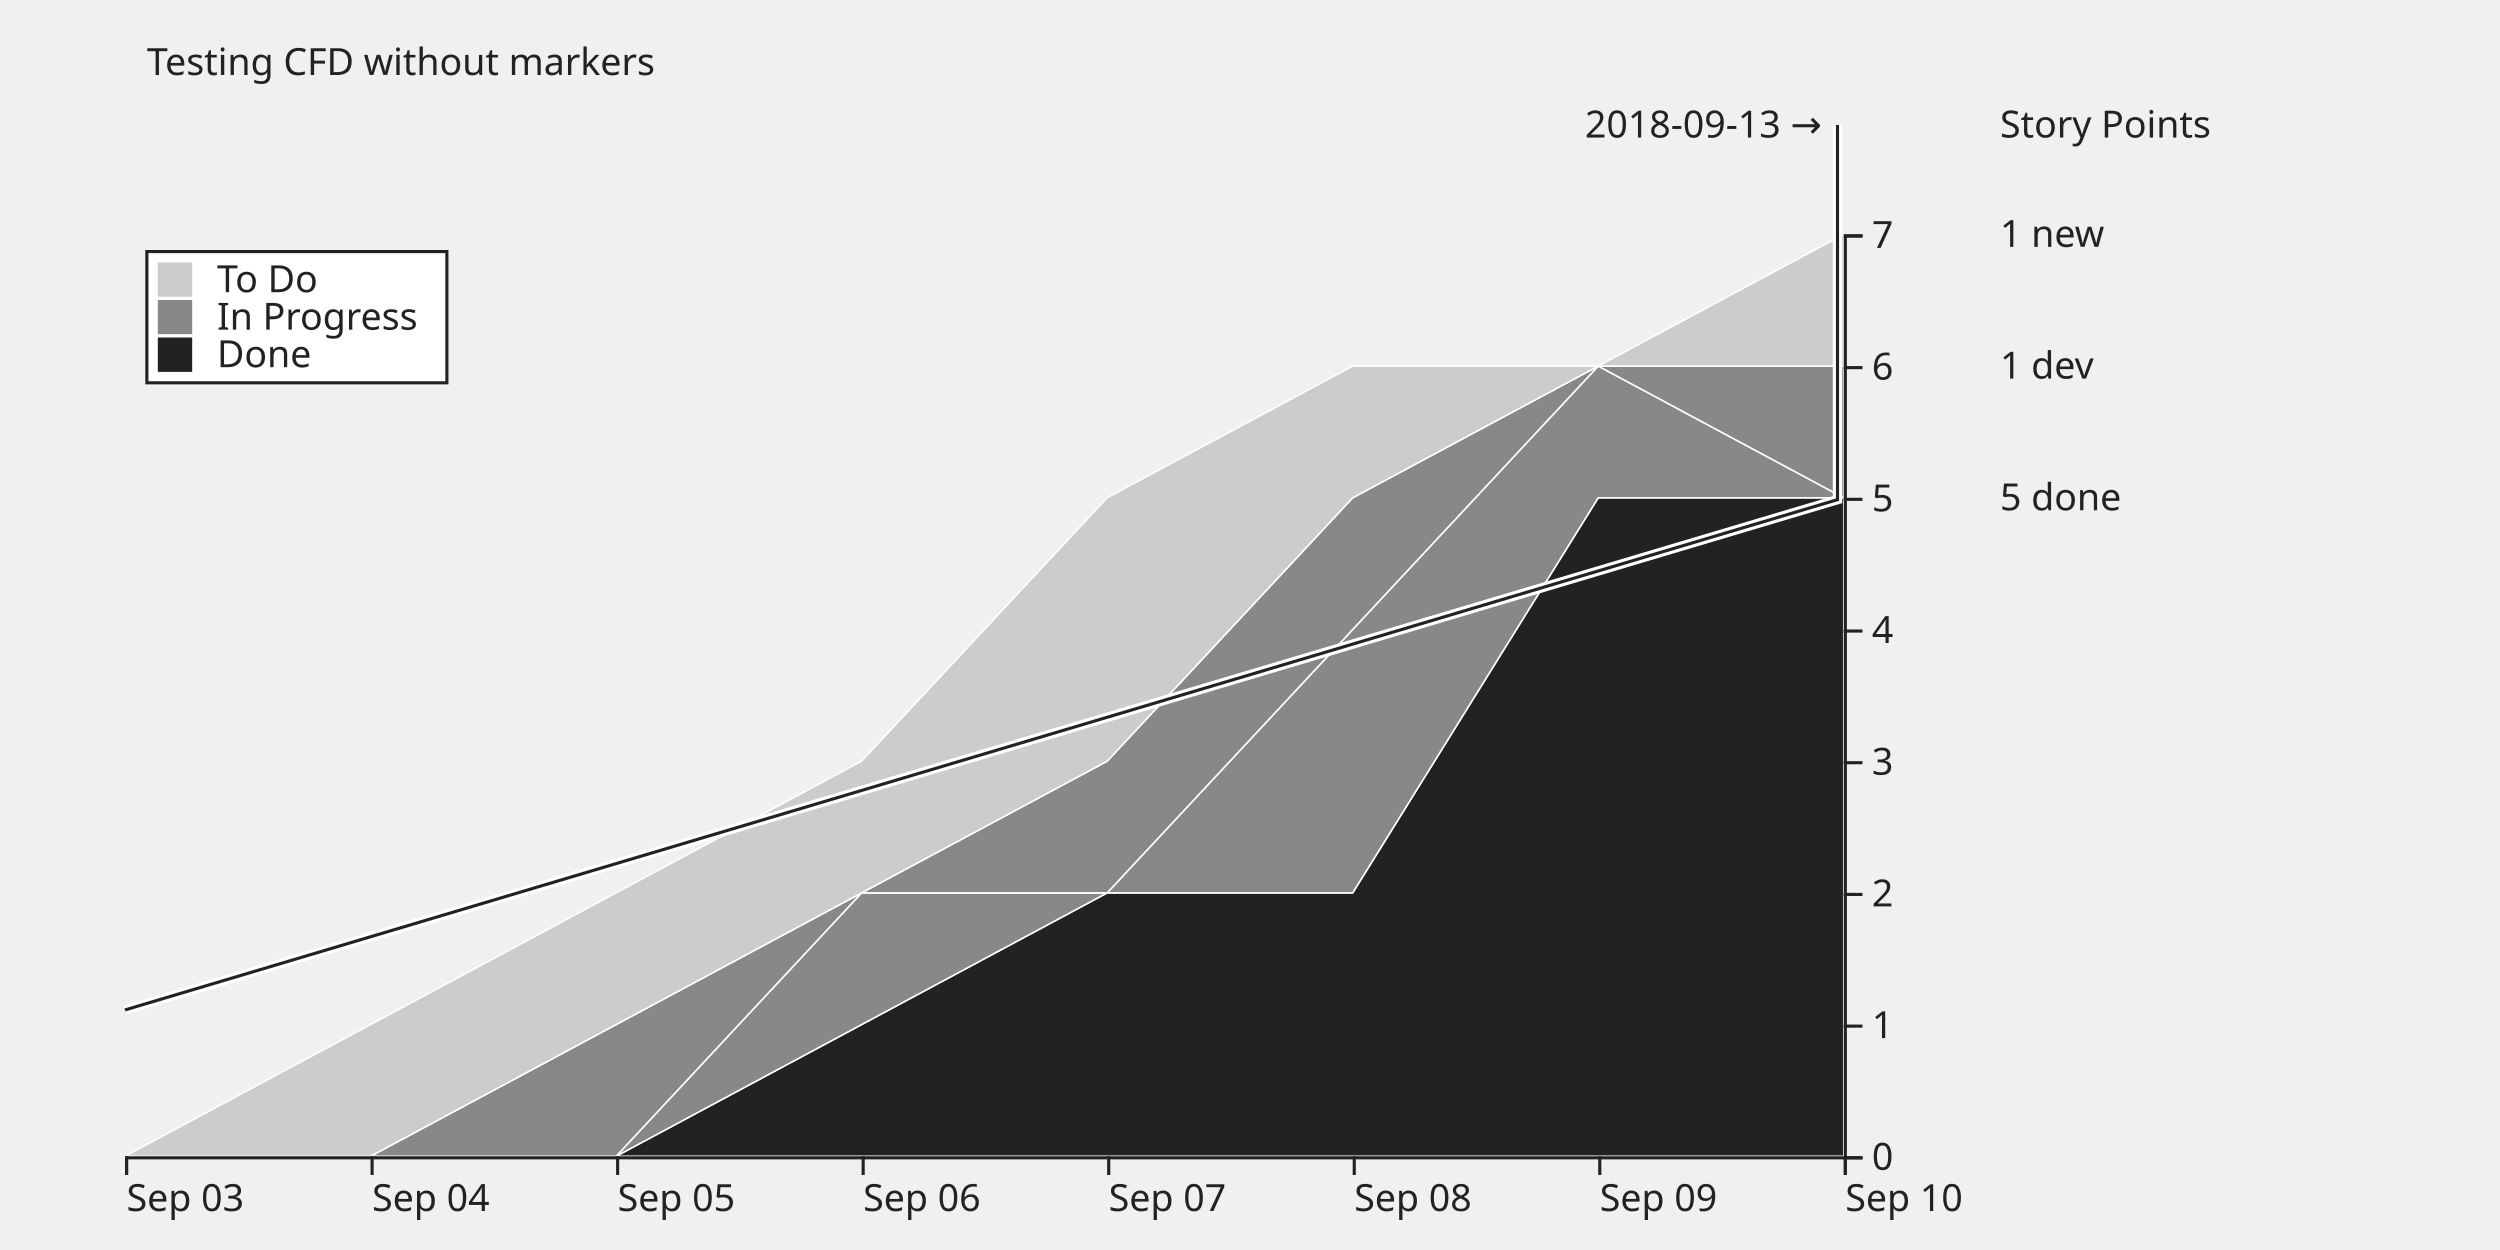
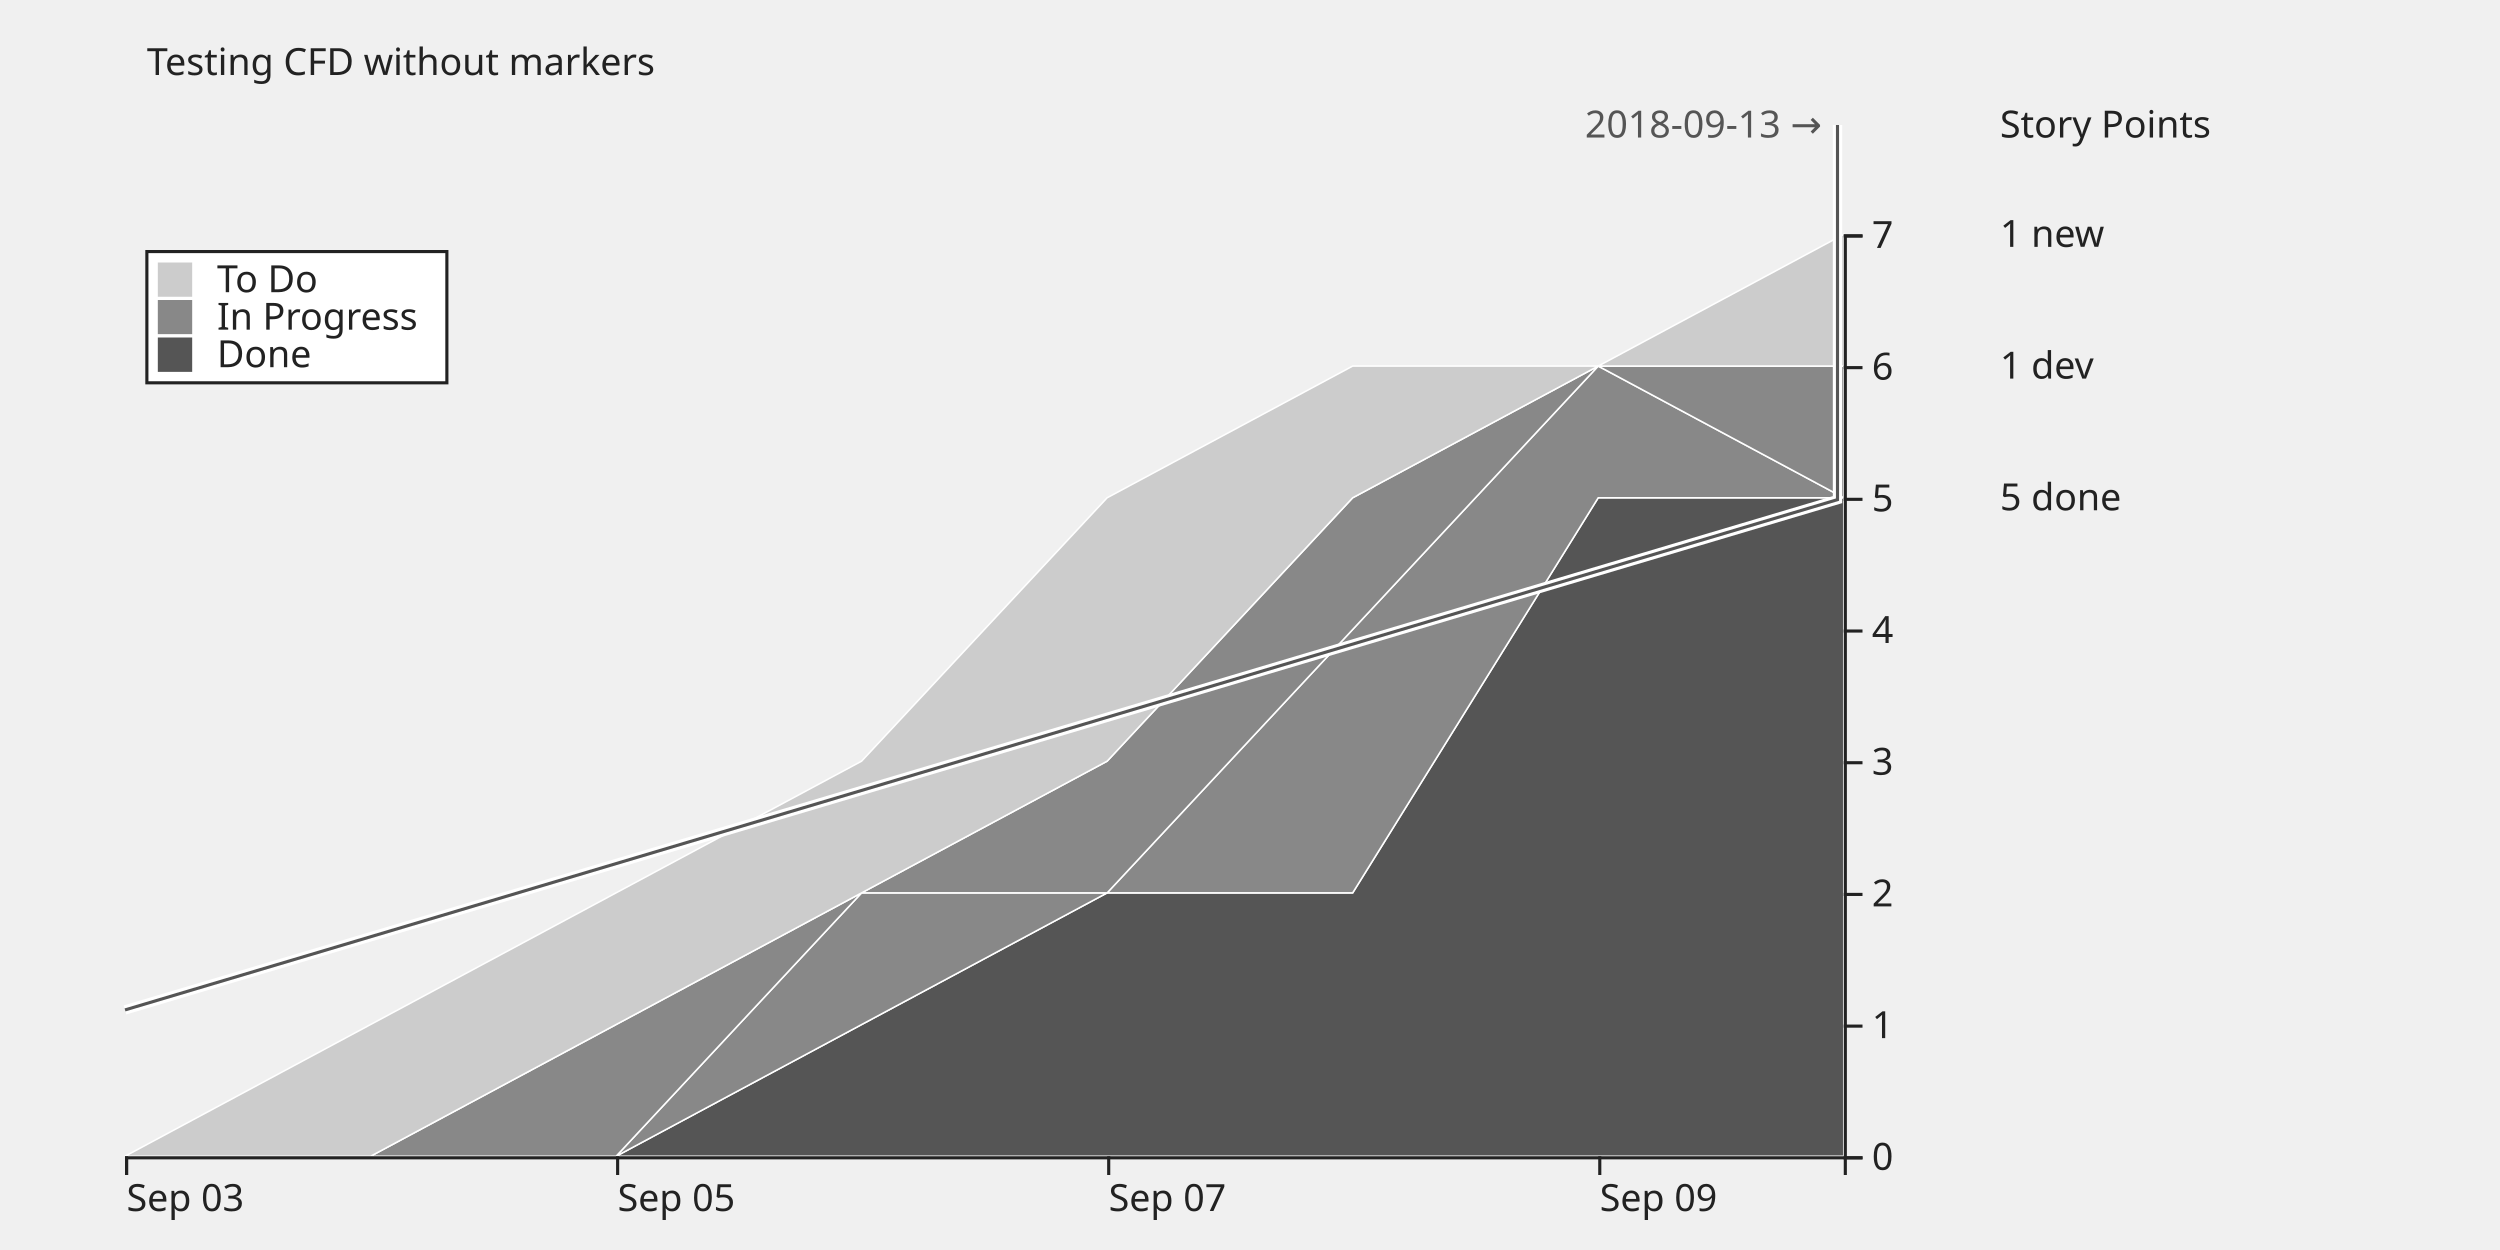
<svg xmlns="http://www.w3.org/2000/svg" width="800" height="400">
  <g transform="translate(40,75)">
    <g class="layer">
-       <path class="area" style="fill: #222; stroke: #fff; stroke-width: .5;" d="M0,295L78.571,295L157.143,295L235.714,252.857L314.286,210.714L392.857,210.714L471.429,84.286L550,84.286L550,295L471.429,295L392.857,295L314.286,295L235.714,295L157.143,295L78.571,295L0,295Z" />
+       <path class="area" style="fill: #555; stroke: #fff; stroke-width: .5;" d="M0,295L78.571,295L157.143,295L235.714,252.857L314.286,210.714L392.857,210.714L471.429,84.286L550,84.286L550,295L471.429,295L392.857,295L314.286,295L235.714,295L157.143,295L78.571,295L0,295Z" />
      <text x="600" y="84.286" dy="4px" font-size="12px" font-family="sans-serif" style="text-anchor: start; fill: #222;">5 done</text>
    </g>
    <g class="layer">
      <path class="area" style="fill: #888; stroke: #fff; stroke-width: .5;" d="M0,295L78.571,295L157.143,295L235.714,210.714L314.286,210.714L392.857,126.429L471.429,42.143L550,84.286L550,84.286L471.429,84.286L392.857,210.714L314.286,210.714L235.714,252.857L157.143,295L78.571,295L0,295Z" />
    </g>
    <g class="layer">
      <path class="area" style="fill: #888; stroke: #fff; stroke-width: .5;" d="M0,295L78.571,295L157.143,252.857L235.714,210.714L314.286,168.571L392.857,84.286L471.429,42.143L550,42.143L550,84.286L471.429,42.143L392.857,126.429L314.286,210.714L235.714,210.714L157.143,295L78.571,295L0,295Z" />
      <text x="600" y="42.143" dy="4px" font-size="12px" font-family="sans-serif" style="text-anchor: start; fill: #222;">1 dev</text>
    </g>
    <g class="layer">
      <path class="area" style="fill: #ccc; stroke: #fff; stroke-width: .5;" d="M0,295L78.571,252.857L157.143,210.714L235.714,168.571L314.286,84.286L392.857,42.143L471.429,42.143L550,0L550,42.143L471.429,42.143L392.857,84.286L314.286,168.571L235.714,210.714L157.143,252.857L78.571,295L0,295Z" />
      <text x="600" y="0" dy="4px" font-size="12px" font-family="sans-serif" style="text-anchor: start; fill: #222;">1 new</text>
    </g>
    <path d="M0,248.175L548,84.882L548,-35" fill="none" style="stroke-width: 3; stroke: #fff;" />
-     <path d="M0,248.175L548,84.882L548,-35" fill="none" style="stroke-width: 1; stroke: #222;" />
-     <text x="543" y="-35" dy="4px" font-size="12" font-family="sans-serif" style="text-anchor: end; fill: #222;">2018-09-13 →</text>
+     <path d="M0,248.175L548,84.882L548,-35" fill="none" style="stroke-width: 1; stroke: #555;" />
+     <text x="543" y="-35" dy="4px" font-size="12" font-family="sans-serif" style="text-anchor: end; fill: #555;">2018-09-13 →</text>
    <g transform="translate(0,295)" fill="none" font-size="10" font-family="sans-serif" text-anchor="middle">
      <path class="domain" stroke="currentColor" d="M0.5,6V0.5H550.5V6" style="stroke: #222;" />
      <g class="tick" opacity="1" transform="translate(0.5,0)">
        <line stroke="currentColor" y2="6" style="stroke: #222;" />
        <text fill="currentColor" y="9" dy="0.71em" style="fill: #222; text-anchor: start;" font-size="12px" font-family="sans-serif">Sep 03</text>
      </g>
-       <g class="tick" opacity="1" transform="translate(79.07143,0)">
-         <line stroke="currentColor" y2="6" style="stroke: #222;" />
-         <text fill="currentColor" y="9" dy="0.71em" style="fill: #222; text-anchor: start;" font-size="12px" font-family="sans-serif">Sep 04</text>
-       </g>
      <g class="tick" opacity="1" transform="translate(157.6429,0)">
        <line stroke="currentColor" y2="6" style="stroke: #222;" />
        <text fill="currentColor" y="9" dy="0.71em" style="fill: #222; text-anchor: start;" font-size="12px" font-family="sans-serif">Sep 05</text>
-       </g>
-       <g class="tick" opacity="1" transform="translate(236.2143,0)">
-         <line stroke="currentColor" y2="6" style="stroke: #222;" />
-         <text fill="currentColor" y="9" dy="0.71em" style="fill: #222; text-anchor: start;" font-size="12px" font-family="sans-serif">Sep 06</text>
      </g>
      <g class="tick" opacity="1" transform="translate(314.7857,0)">
        <line stroke="currentColor" y2="6" style="stroke: #222;" />
        <text fill="currentColor" y="9" dy="0.71em" style="fill: #222; text-anchor: start;" font-size="12px" font-family="sans-serif">Sep 07</text>
      </g>
-       <g class="tick" opacity="1" transform="translate(393.3571,0)">
-         <line stroke="currentColor" y2="6" style="stroke: #222;" />
-         <text fill="currentColor" y="9" dy="0.71em" style="fill: #222; text-anchor: start;" font-size="12px" font-family="sans-serif">Sep 08</text>
-       </g>
      <g class="tick" opacity="1" transform="translate(471.9286,0)">
        <line stroke="currentColor" y2="6" style="stroke: #222;" />
        <text fill="currentColor" y="9" dy="0.71em" style="fill: #222; text-anchor: start;" font-size="12px" font-family="sans-serif">Sep 09</text>
-       </g>
-       <g class="tick" opacity="1" transform="translate(550.5,0)">
-         <line stroke="currentColor" y2="6" style="stroke: #222;" />
-         <text fill="currentColor" y="9" dy="0.71em" style="fill: #222; text-anchor: start;" font-size="12px" font-family="sans-serif">Sep 10</text>
      </g>
    </g>
    <g transform="translate(550 ,0)" fill="none" font-size="10" font-family="sans-serif" text-anchor="start">
      <path class="domain" stroke="currentColor" d="M6,295.5H0.5V0.5H6" style="stroke: #222;" />
      <g class="tick" opacity="1" transform="translate(0,295.5)">
        <line stroke="currentColor" x2="6" style="stroke: #222;" />
        <text fill="currentColor" x="9" dy="0.32em" style="fill: #222;" text-anchor="start" font-size="12px" font-family="sans-serif">0</text>
      </g>
      <g class="tick" opacity="1" transform="translate(0,253.3571)">
        <line stroke="currentColor" x2="6" style="stroke: #222;" />
        <text fill="currentColor" x="9" dy="0.32em" style="fill: #222;" text-anchor="start" font-size="12px" font-family="sans-serif">1</text>
      </g>
      <g class="tick" opacity="1" transform="translate(0,211.2143)">
        <line stroke="currentColor" x2="6" style="stroke: #222;" />
        <text fill="currentColor" x="9" dy="0.32em" style="fill: #222;" text-anchor="start" font-size="12px" font-family="sans-serif">2</text>
      </g>
      <g class="tick" opacity="1" transform="translate(0,169.0714)">
        <line stroke="currentColor" x2="6" style="stroke: #222;" />
        <text fill="currentColor" x="9" dy="0.32em" style="fill: #222;" text-anchor="start" font-size="12px" font-family="sans-serif">3</text>
      </g>
      <g class="tick" opacity="1" transform="translate(0,126.9286)">
        <line stroke="currentColor" x2="6" style="stroke: #222;" />
        <text fill="currentColor" x="9" dy="0.32em" style="fill: #222;" text-anchor="start" font-size="12px" font-family="sans-serif">4</text>
      </g>
      <g class="tick" opacity="1" transform="translate(0,84.78571)">
        <line stroke="currentColor" x2="6" style="stroke: #222;" />
        <text fill="currentColor" x="9" dy="0.32em" style="fill: #222;" text-anchor="start" font-size="12px" font-family="sans-serif">5</text>
      </g>
      <g class="tick" opacity="1" transform="translate(0,42.64286)">
        <line stroke="currentColor" x2="6" style="stroke: #222;" />
        <text fill="currentColor" x="9" dy="0.32em" style="fill: #222;" text-anchor="start" font-size="12px" font-family="sans-serif">6</text>
      </g>
      <g class="tick" opacity="1" transform="translate(0,0.5)">
        <line stroke="currentColor" x2="6" style="stroke: #222;" />
        <text fill="currentColor" x="9" dy="0.32em" style="fill: #222;" text-anchor="start" font-size="12px" font-family="sans-serif">7</text>
      </g>
    </g>
    <text x="7" y="-55" dy="4px" font-size="12px" font-family="sans-serif" style="text-anchor: start; fill: #222;">Testing CFD without markers</text>
    <rect x="7" y="5.5" width="96" height="42" style="fill: #fff; stroke: #222;" />
    <rect x="10" y="8.5" width="12" height="12" style="fill: #ccc; stroke: #fff;" />
    <text x="29.44" y="14.5" dy="4px" font-size="12px" font-family="sans-serif" style="text-anchor: start; fill: #222;">To Do</text>
    <rect x="10" y="20.5" width="12" height="12" style="fill: #888; stroke: #fff;" />
    <text x="29.44" y="26.5" dy="4px" font-size="12px" font-family="sans-serif" style="text-anchor: start; fill: #222;">In Progress</text>
-     <rect x="10" y="32.5" width="12" height="12" style="fill: #222; stroke: #fff;" />
+     <rect x="10" y="32.5" width="12" height="12" style="fill: #555; stroke: #fff;" />
    <text x="29.44" y="38.5" dy="4px" font-size="12px" font-family="sans-serif" style="text-anchor: start; fill: #222;">Done</text>
    <text x="600" y="-35" dy="4px" font-size="12px" font-family="sans-serif" style="text-anchor: start; fill: #222;">Story Points</text>
    <rect fill="#fff" stroke="#222" class="focus-item" width="12" height="12" style="display: none;" />
    <text dy="4px" font-size="12px" font-family="sans-serif" style="text-anchor: start; fill: #222; display: none;" />
    <text dy="4px" font-size="12px" font-family="sans-serif" style="text-anchor: start; fill: #222; display: none;" />
    <text dy="4px" font-size="12px" font-family="sans-serif" style="text-anchor: start; fill: #222; display: none;" />
    <text dy="4px" font-size="12px" font-family="sans-serif" style="text-anchor: start; fill: #222; display: none;" />
    <text dy="4px" font-size="12px" font-family="sans-serif" style="text-anchor: start; fill: #222; display: none;" />
    <text dy="4px" font-size="12px" font-family="sans-serif" style="text-anchor: start; fill: #222; display: none;" />
    <text dy="4px" font-size="12px" font-family="sans-serif" style="text-anchor: start; fill: #222; display: none;" />
    <text dy="4px" font-size="12px" font-family="sans-serif" style="text-anchor: start; fill: #222; display: none;" />
    <text dy="4px" font-size="12px" font-family="sans-serif" style="text-anchor: start; fill: #222; display: none;" />
    <text dy="4px" font-size="12px" font-family="sans-serif" style="text-anchor: start; fill: #222; display: none;" />
    <text dy="4px" font-size="12px" font-family="sans-serif" style="text-anchor: start; fill: #222; display: none;" />
    <text dy="4px" font-size="12px" font-family="sans-serif" style="text-anchor: start; fill: #222; display: none;" />
    <text dy="4px" font-size="12px" font-family="sans-serif" style="text-anchor: start; fill: #222; display: none;" />
    <text dy="4px" font-size="12px" font-family="sans-serif" style="text-anchor: start; fill: #222; display: none;" />
    <text dy="4px" font-size="12px" font-family="sans-serif" style="text-anchor: start; fill: #222; display: none;" />
    <text dy="4px" font-size="12px" font-family="sans-serif" style="text-anchor: start; fill: #222; display: none;" />
    <text dy="4px" font-size="12px" font-family="sans-serif" style="text-anchor: start; fill: #222; display: none;" />
    <text dy="4px" font-size="12px" font-family="sans-serif" style="text-anchor: start; fill: #222; display: none;" />
    <text dy="4px" font-size="12px" font-family="sans-serif" style="text-anchor: start; fill: #222; display: none;" />
    <text dy="4px" font-size="12px" font-family="sans-serif" style="text-anchor: start; fill: #222; display: none;" />
    <text dy="4px" font-size="12px" font-family="sans-serif" style="text-anchor: start; fill: #222; display: none;" />
    <text dy="4px" font-size="12px" font-family="sans-serif" style="text-anchor: start; fill: #222; display: none;" />
    <text dy="4px" font-size="12px" font-family="sans-serif" style="text-anchor: start; fill: #222; display: none;" />
    <text dy="4px" font-size="12px" font-family="sans-serif" style="text-anchor: start; fill: #222; display: none;" />
    <text dy="4px" font-size="12px" font-family="sans-serif" style="text-anchor: start; fill: #222; display: none;" />
    <text dy="4px" font-size="12px" font-family="sans-serif" style="text-anchor: start; fill: #222; display: none;" />
    <text dy="4px" font-size="12px" font-family="sans-serif" style="text-anchor: start; fill: #222; display: none;" />
    <text dy="4px" font-size="12px" font-family="sans-serif" style="text-anchor: start; fill: #222; display: none;" />
    <text dy="4px" font-size="12px" font-family="sans-serif" style="text-anchor: start; fill: #222; display: none;" />
    <text dy="4px" font-size="12px" font-family="sans-serif" style="text-anchor: start; fill: #222; display: none;" />
    <text dy="4px" font-size="12px" font-family="sans-serif" style="text-anchor: start; fill: #222; display: none;" />
    <text dy="4px" font-size="12px" font-family="sans-serif" style="text-anchor: start; fill: #222; display: none;" />
    <text dy="4px" font-size="12px" font-family="sans-serif" style="text-anchor: start; fill: #222; display: none;" />
    <text dy="4px" font-size="12px" font-family="sans-serif" style="text-anchor: start; fill: #222; display: none;" />
    <text dy="4px" font-size="12px" font-family="sans-serif" style="text-anchor: start; fill: #222; display: none;" />
    <text dy="4px" font-size="12px" font-family="sans-serif" style="text-anchor: start; fill: #222; display: none;" />
    <text dy="4px" font-size="12px" font-family="sans-serif" style="text-anchor: start; fill: #222; display: none;" />
    <text dy="4px" font-size="12px" font-family="sans-serif" style="text-anchor: start; fill: #222; display: none;" />
    <text dy="4px" font-size="12px" font-family="sans-serif" style="text-anchor: start; fill: #222; display: none;" />
    <text dy="4px" font-size="12px" font-family="sans-serif" style="text-anchor: start; fill: #222; display: none;" />
    <line style="display: none; stroke-width: 3; stroke: #fff;" />
    <line style="display: none; stroke-width: 1; stroke: #222;" />
    <rect width="760" height="295" fill="transparent" />
  </g>
</svg>
